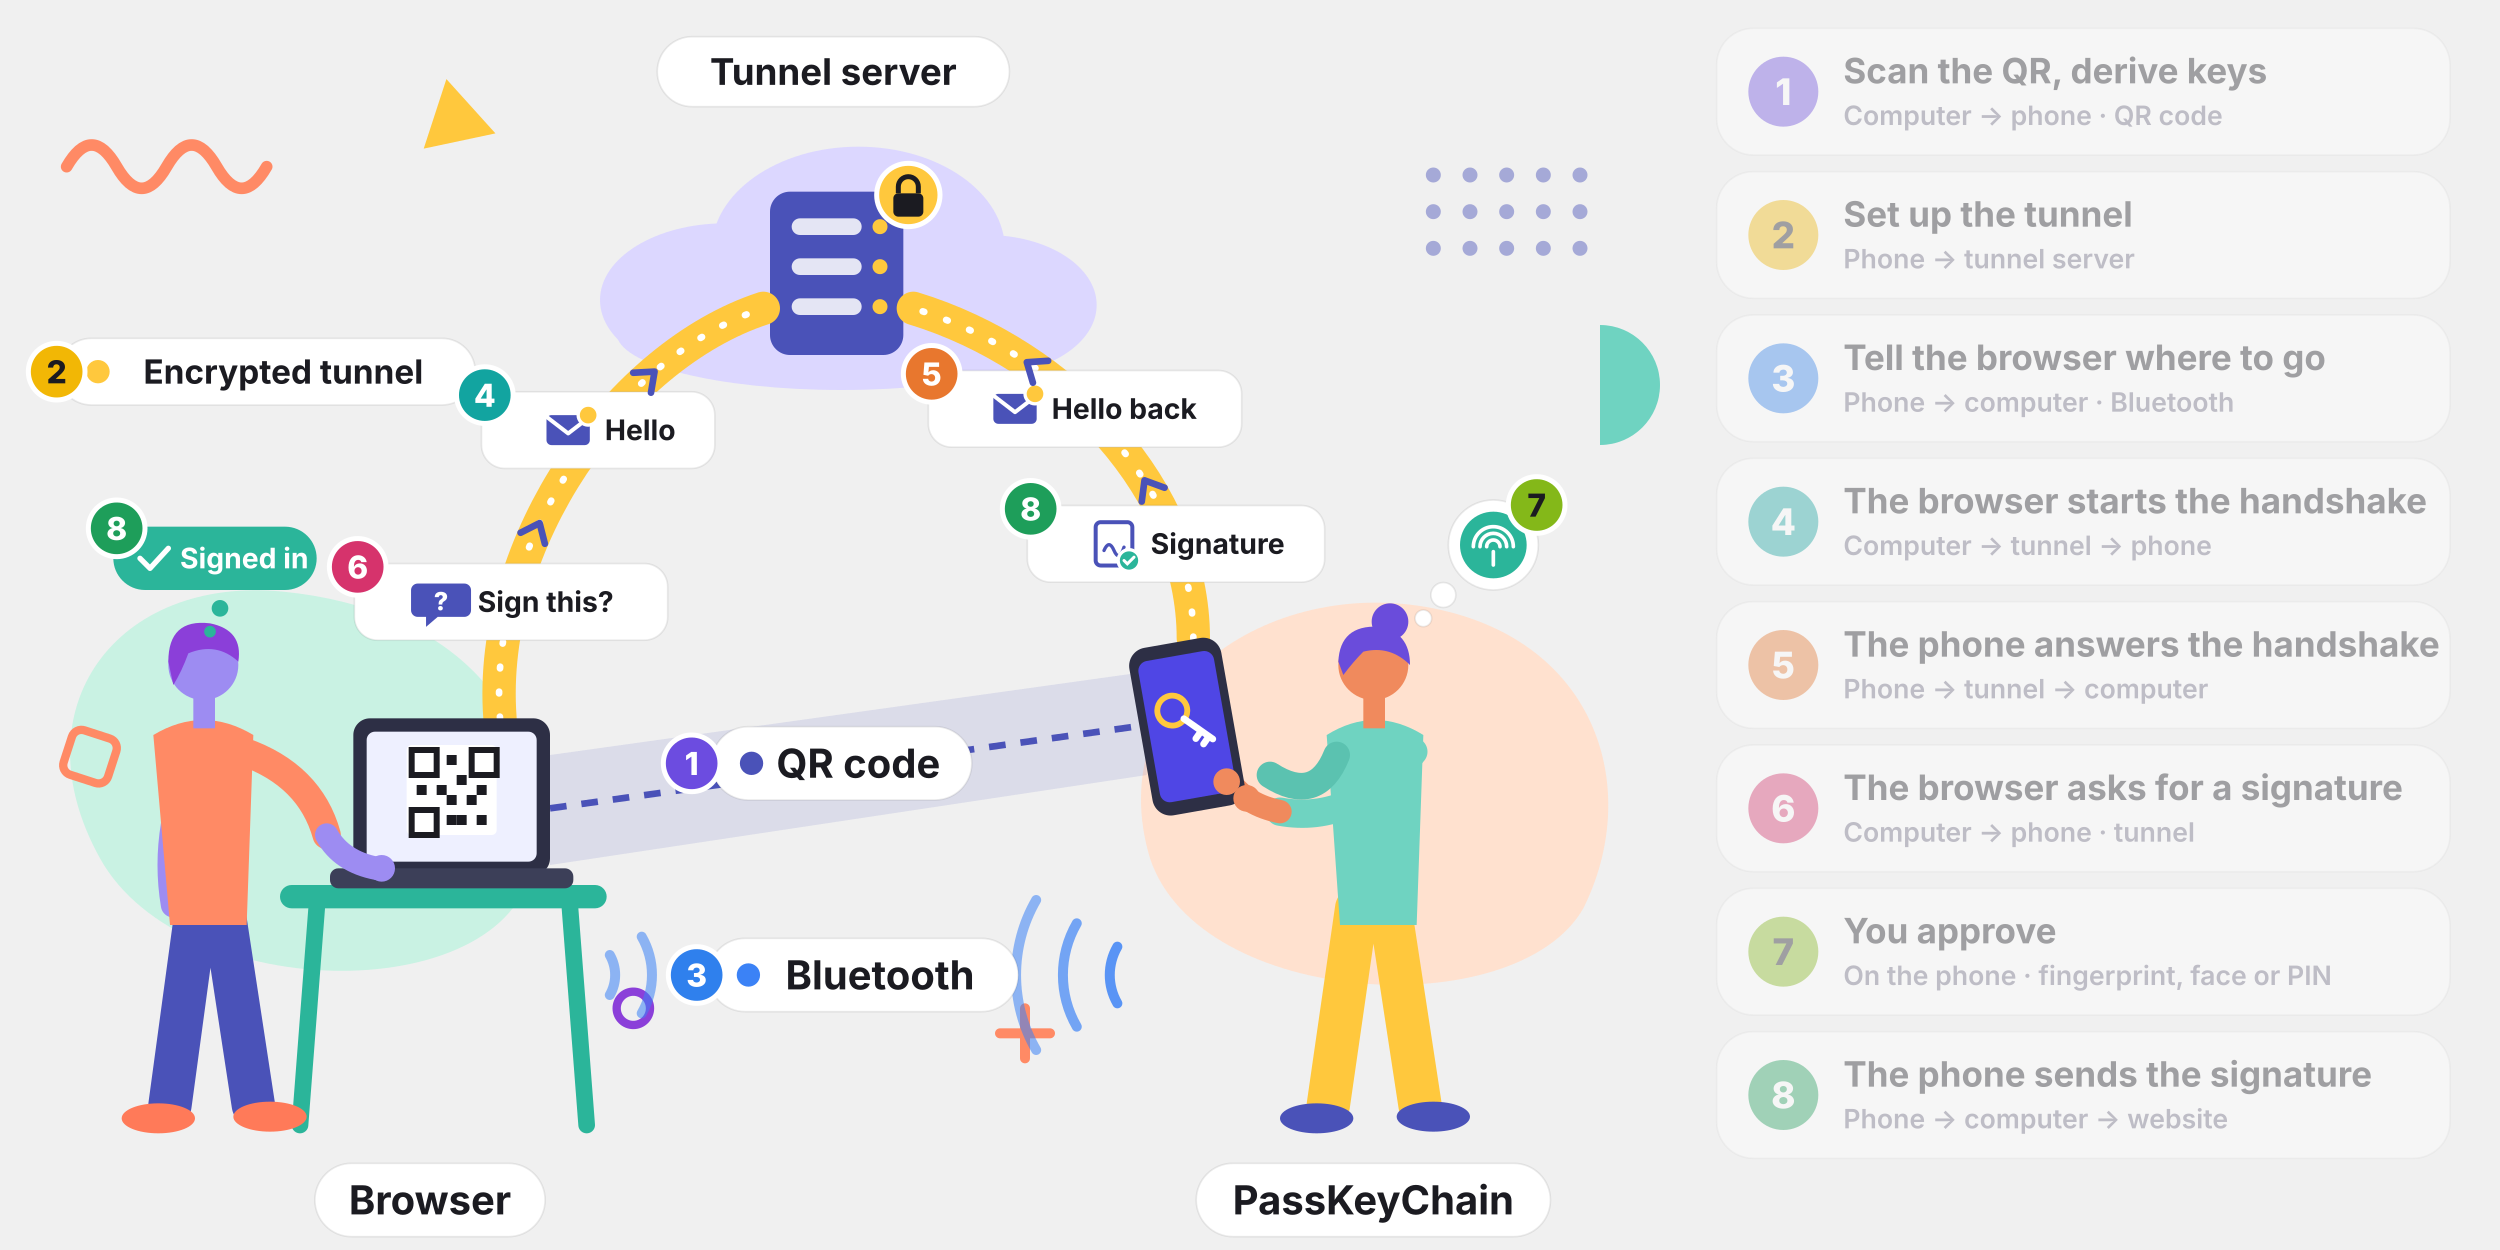
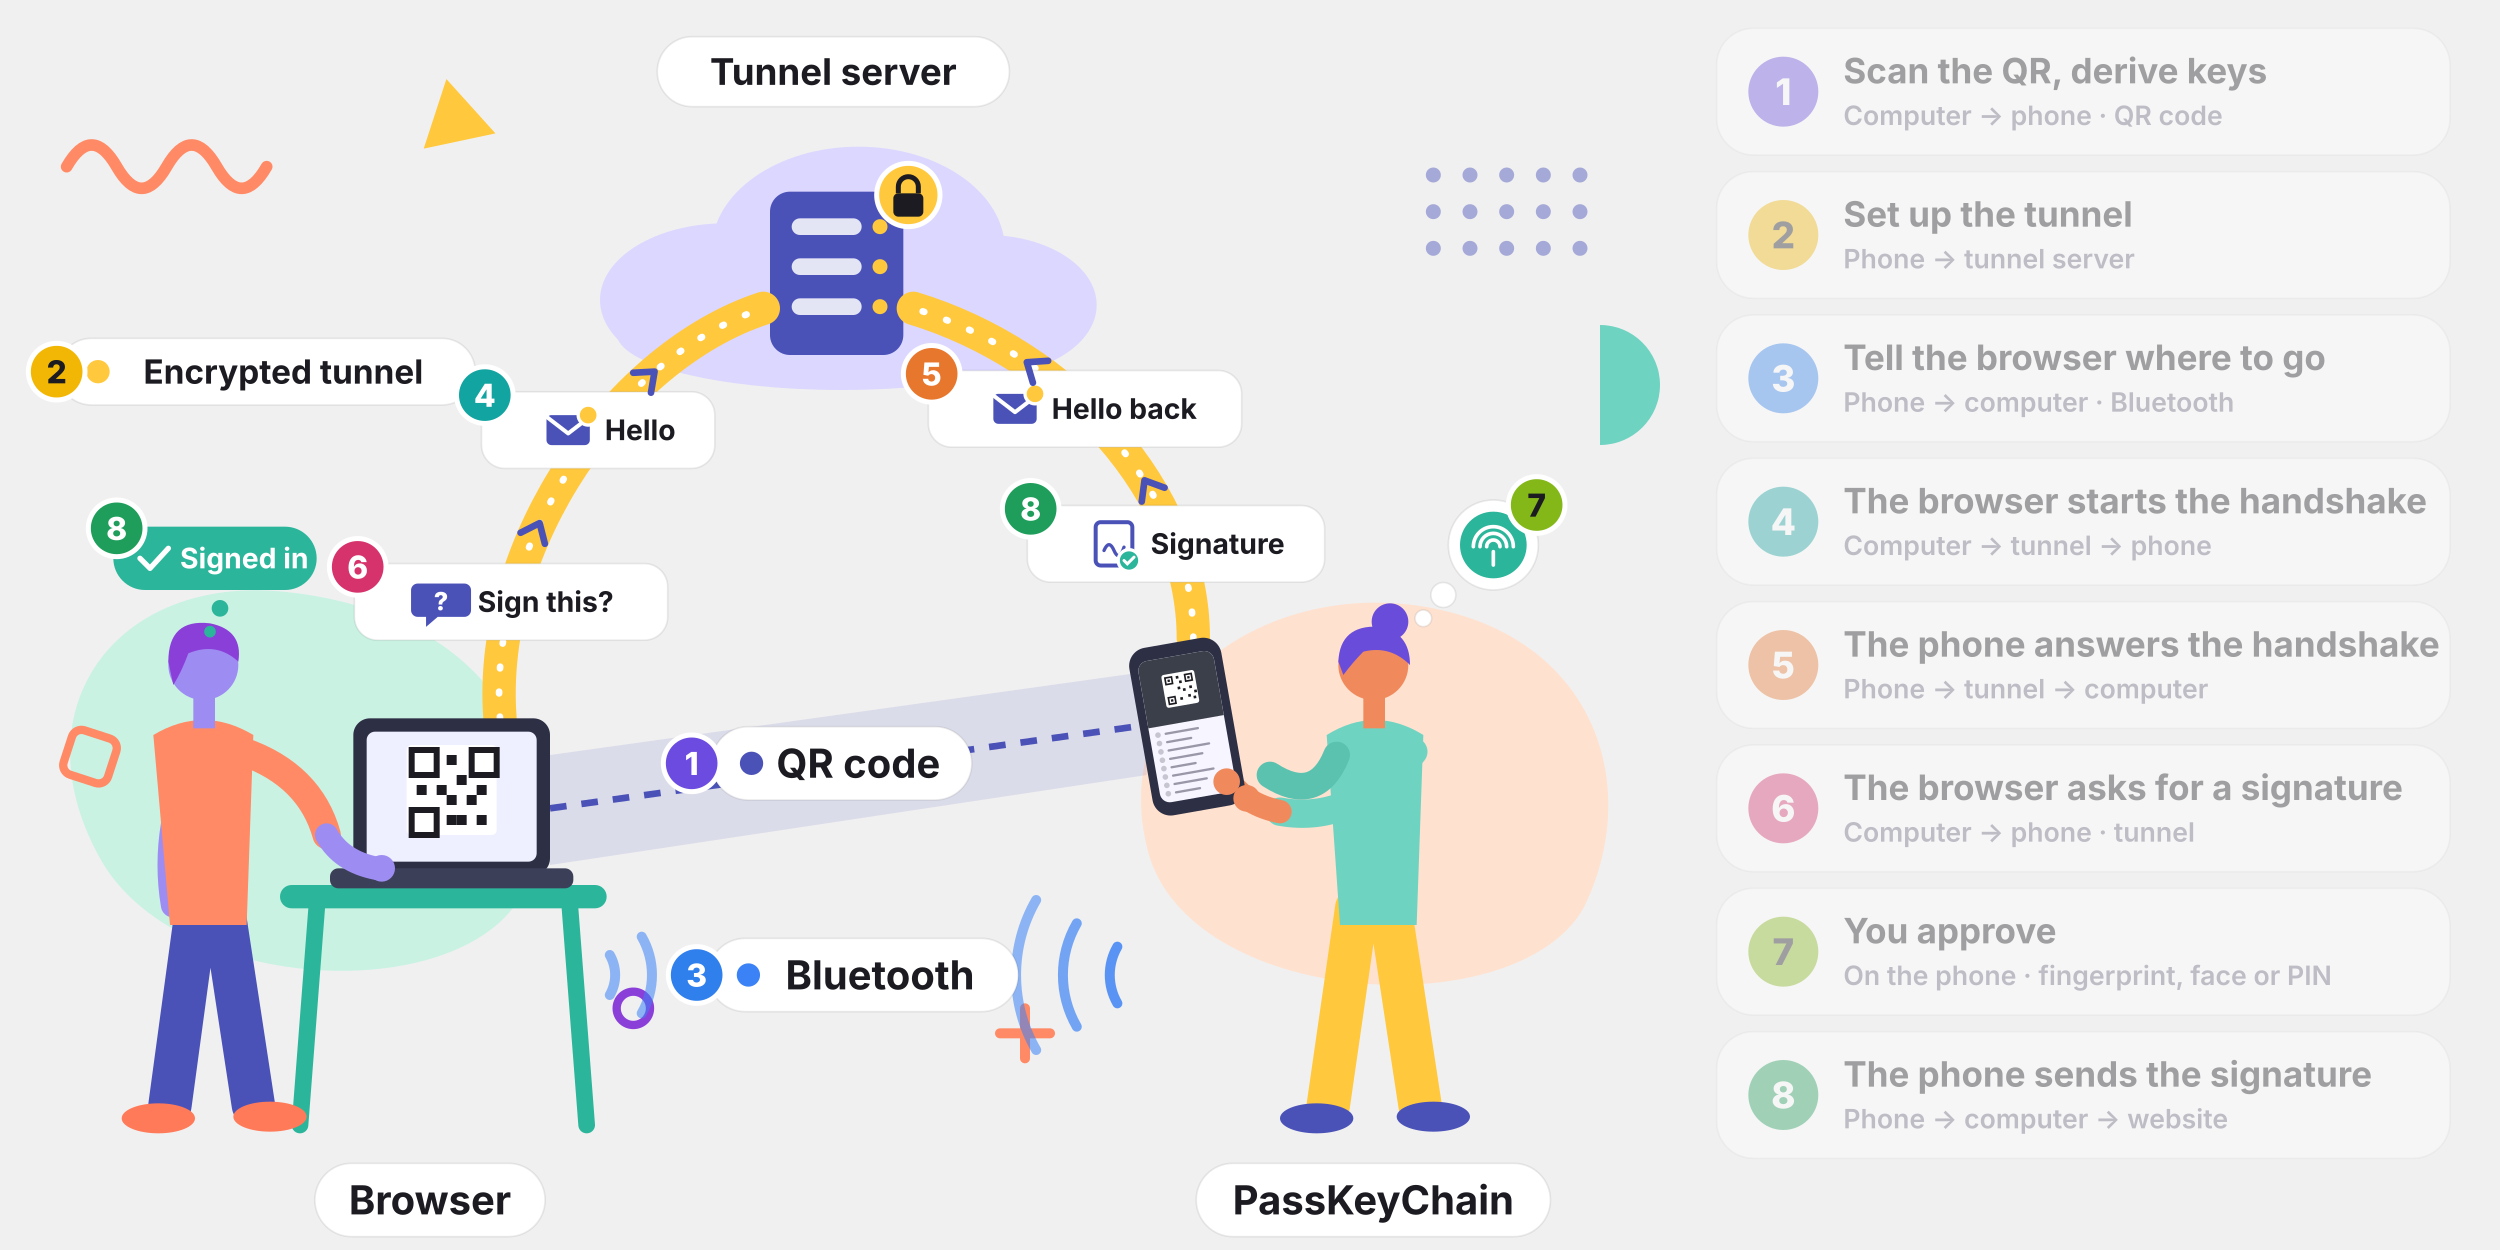
<svg xmlns="http://www.w3.org/2000/svg" viewBox="0 -45 1500 750" role="img" aria-labelledby="t">
  <path d="M60,470 C10,380 70,300 170,310 C270,320 330,380 320,470 C310,560 110,560 60,470 Z" fill="#C9F2E3" />
  <path d="M690,470 C660,370 760,300 860,320 C960,340 985,430 950,500 C910,570 720,560 690,470 Z" fill="#FFE1CF" />
  <path d="M40,55 q15,-26 30,0 t30,0 t30,0 t30,0" stroke="#FF8A65" stroke-width="7" fill="none" stroke-linecap="round" />
  <g fill="#4A52B8" opacity=".45">
    <circle cx="860" cy="60" r="4.5" />
    <circle cx="860" cy="82" r="4.5" />
    <circle cx="860" cy="104" r="4.5" />
    <circle cx="882" cy="60" r="4.5" />
    <circle cx="882" cy="82" r="4.5" />
    <circle cx="882" cy="104" r="4.5" />
    <circle cx="904" cy="60" r="4.5" />
    <circle cx="904" cy="82" r="4.5" />
    <circle cx="904" cy="104" r="4.5" />
    <circle cx="926" cy="60" r="4.5" />
    <circle cx="926" cy="82" r="4.5" />
    <circle cx="926" cy="104" r="4.5" />
    <circle cx="948" cy="60" r="4.5" />
    <circle cx="948" cy="82" r="4.5" />
    <circle cx="948" cy="104" r="4.5" />
  </g>
  <path d="M960,150 a36,36 0 0 1 0,72 Z" fill="#6FD3C1" />
  <path d="M250,40 l22,-38 l22,38 Z" fill="#FFC83D" transform="rotate(-12 272 22)" />
  <circle cx="380" cy="560" r="10" fill="none" stroke="#8B3FD9" stroke-width="5" />
  <path d="M600,575 l30,0 M615,560 l0,30" stroke="#FF8A65" stroke-width="6" stroke-linecap="round" />
  <rect x="40" y="395" width="28" height="28" rx="6" fill="none" stroke="#FF8A65" stroke-width="5" transform="rotate(18 54 409)" />
  <g fill="#DCD7FF">
    <ellipse cx="435" cy="135" rx="75" ry="46" />
    <ellipse cx="515" cy="105" rx="88" ry="62" />
    <ellipse cx="592" cy="138" rx="66" ry="42" />
    <ellipse cx="505" cy="155" rx="135" ry="34" />
  </g>
  <rect x="462" y="70" width="80" height="98" rx="12" fill="#4A52B8" />
  <rect x="475" y="86" width="42" height="10" rx="5" fill="#fff" opacity=".85" />
  <circle cx="528" cy="91" r="4.5" fill="#FFC83D" />
  <rect x="475" y="110" width="42" height="10" rx="5" fill="#fff" opacity=".85" />
  <circle cx="528" cy="115" r="4.5" fill="#FFC83D" />
  <rect x="475" y="134" width="42" height="10" rx="5" fill="#fff" opacity=".85" />
  <circle cx="528" cy="139" r="4.5" fill="#FFC83D" />
  <circle cx="545" cy="72" r="19" fill="#FFC83D" stroke="#fff" stroke-width="3" />
  <rect x="536" y="71" width="18" height="14" rx="3" fill="#1B1B21" />
  <path d="M539,71 v-4 a6,6 0 0 1 12,0 v4" stroke="#1B1B21" stroke-width="3" fill="none" />
  <g>
    <animate attributeName="opacity" values="0;0;1;1;0" keyTimes="0;0.333;0.353;0.978;1" dur="18.0s" repeatCount="indefinite" />
    <path d="M300,386 C292,280 372,168 458,140" stroke="#FFC83D" stroke-width="20" fill="none" stroke-linecap="round" />
    <path d="M300,386 C292,280 372,168 458,140" stroke="#fff" stroke-width="4" fill="none" stroke-linecap="round" stroke-dasharray="1 14" />
  </g>
  <g>
    <animate attributeName="opacity" values="0;0;1;1;0" keyTimes="0;0.111;0.131;0.978;1" dur="18.0s" repeatCount="indefinite" />
    <path d="M716,338 C716,250 640,168 548,140" stroke="#FFC83D" stroke-width="20" fill="none" stroke-linecap="round" />
    <path d="M716,338 C716,250 640,168 548,140" stroke="#fff" stroke-width="4" fill="none" stroke-linecap="round" stroke-dasharray="1 14" />
  </g>
  <g transform="translate(0 90)">
    <g>
      <animate attributeName="opacity" values="0;1;1;0" keyTimes="0;0.019;0.978;1" dur="18.0s" repeatCount="indefinite" />
      <path d="M330,318 L688,268 L688,330 L330,384 Z" fill="#4A52B8" opacity=".13" />
      <path d="M330,350 L688,300" stroke="#4A52B8" stroke-width="4" stroke-dasharray="10 9" />
    </g>
    <g>
      <animate attributeName="opacity" values="0;0;1;1;0" keyTimes="0;0.222;0.242;0.978;1" dur="18.0s" repeatCount="indefinite" />
      <path d="M670.42,433.0 A34,34 0 0 0 670.42,467.0" stroke="#3B82F6" stroke-width="6" fill="none" stroke-linecap="round" opacity="0.83" />
      <path d="M646.06,419.0 A62,62 0 0 0 646.06,481.0" stroke="#3B82F6" stroke-width="6" fill="none" stroke-linecap="round" opacity="0.69" />
      <path d="M621.7,405.0 A90,90 0 0 0 621.7,495.0" stroke="#3B82F6" stroke-width="6" fill="none" stroke-linecap="round" opacity="0.55" />
      <path d="M365.88,438.0 A24,24 0 0 1 365.88,462.0" stroke="#3B82F6" stroke-width="6" fill="none" stroke-linecap="round" opacity=".55" />
      <path d="M385.02,427.0 A46,46 0 0 1 385.02,473.0" stroke="#3B82F6" stroke-width="6" fill="none" stroke-linecap="round" opacity=".55" />
    </g>
    <rect x="168" y="396" width="196" height="14" rx="7" fill="#2BB59A" />
    <path d="M190,410 L180,540 M342,410 L352,540" stroke="#2BB59A" stroke-width="10" stroke-linecap="round" />
    <rect x="212" y="296" width="118" height="94" rx="10" fill="#2D2F45" />
    <rect x="220" y="304" width="102" height="78" rx="5" fill="#EEF0FF" />
-     <rect x="244" y="312" width="54" height="54" fill="#fff" rx="3" />
-     <rect x="247.0" y="315.0" width="15.0" height="15.0" fill="none" stroke="#1B1B21" stroke-width="3.6" />
-     <rect x="283.0" y="315.0" width="15.0" height="15.0" fill="none" stroke="#1B1B21" stroke-width="3.6" />
-     <rect x="247.0" y="351.0" width="15.0" height="15.0" fill="none" stroke="#1B1B21" stroke-width="3.6" />
-     <rect x="268.0" y="318.0" width="6.0" height="6.0" fill="#1B1B21" />
-     <rect x="274.0" y="330.0" width="6.0" height="6.0" fill="#1B1B21" />
-     <rect x="262.0" y="336.0" width="6.0" height="6.0" fill="#1B1B21" />
-     <rect x="268.0" y="342.0" width="6.0" height="6.0" fill="#1B1B21" />
-     <rect x="280.0" y="342.0" width="6.0" height="6.0" fill="#1B1B21" />
-     <rect x="286.0" y="354.0" width="6.0" height="6.0" fill="#1B1B21" />
-     <rect x="274.0" y="354.0" width="6.0" height="6.0" fill="#1B1B21" />
-     <rect x="268.0" y="354.0" width="6.0" height="6.0" fill="#1B1B21" />
-     <rect x="286.0" y="336.0" width="6.0" height="6.0" fill="#1B1B21" />
-     <rect x="250.0" y="336.0" width="6.0" height="6.0" fill="#1B1B21" />
+     <g>
+       <animate attributeName="opacity" values="1;1;0;0;1;1" keyTimes="0;0.328;0.342;0.978;0.989;1" dur="18.0s" repeatCount="indefinite" />
+       <rect x="244" y="312" width="54" height="54" fill="#fff" rx="3" />
+       <rect x="247.0" y="315.0" width="15.0" height="15.0" fill="none" stroke="#1B1B21" stroke-width="3.6" />
+       <rect x="283.0" y="315.0" width="15.0" height="15.0" fill="none" stroke="#1B1B21" stroke-width="3.6" />
+       <rect x="247.0" y="351.0" width="15.0" height="15.0" fill="none" stroke="#1B1B21" stroke-width="3.6" />
+       <rect x="268.0" y="318.0" width="6.0" height="6.0" fill="#1B1B21" />
+       <rect x="274.0" y="330.0" width="6.0" height="6.0" fill="#1B1B21" />
+       <rect x="262.0" y="336.0" width="6.0" height="6.0" fill="#1B1B21" />
+       <rect x="268.0" y="342.0" width="6.0" height="6.0" fill="#1B1B21" />
+       <rect x="280.0" y="342.0" width="6.0" height="6.0" fill="#1B1B21" />
+       <rect x="286.0" y="354.0" width="6.0" height="6.0" fill="#1B1B21" />
+       <rect x="274.0" y="354.0" width="6.0" height="6.0" fill="#1B1B21" />
+       <rect x="268.0" y="354.0" width="6.0" height="6.0" fill="#1B1B21" />
+       <rect x="286.0" y="336.0" width="6.0" height="6.0" fill="#1B1B21" />
+       <rect x="250.0" y="336.0" width="6.0" height="6.0" fill="#1B1B21" />
+     </g>
+     <g opacity="0">
+       <animate attributeName="opacity" values="0;0;1;1;0;0" keyTimes="0;0.333;0.347;0.653;0.667;1" dur="18.0s" repeatCount="indefinite" />
+       <rect x="220" y="304" width="102" height="78" rx="5" fill="#EEF0FF" />
+       <rect x="263" y="313" width="16" height="27" rx="3.5" fill="none" stroke="#4A52B8" stroke-width="2.4" />
+       <g fill="#4A52B8">
+         <circle cx="251" cy="326.5" r="1.8">
+           <animate attributeName="opacity" values=".2;1;.2" dur="1s" begin="-0.33s" repeatCount="indefinite" />
+         </circle>
+         <circle cx="283" cy="326.5" r="1.8">
+           <animate attributeName="opacity" values=".2;1;.2" dur="1s" begin="0.99s" repeatCount="indefinite" />
+         </circle>
+       </g>
+       <text x="271" y="357" text-anchor="middle" font-family="'Inter','Segoe UI',Roboto,Arial,sans-serif" font-size="10" font-weight="800" fill="#2D2F45">Connecting to</text>
+       <text x="271" y="370" text-anchor="middle" font-family="'Inter','Segoe UI',Roboto,Arial,sans-serif" font-size="10" font-weight="800" fill="#2D2F45">your phone…</text>
+     </g>
+     <g opacity="0">
+       <animate attributeName="opacity" values="0;0;1;1;0;0" keyTimes="0;0.667;0.681;0.886;0.9;1" dur="18.0s" repeatCount="indefinite" />
+       <rect x="220" y="304" width="102" height="78" rx="5" fill="#EEF0FF" />
+       <circle cx="271" cy="328" r="13" fill="#84B819" />
+       <g transform="translate(271 326)" stroke="#1B1B21" stroke-width="1.8" fill="none" stroke-linecap="round">
+         <path d="M-3,4 a3,3 0 0 1 6,0" />
+         <path d="M-6,4 a6,6 0 0 1 12,0" />
+         <path d="M-9,4 a9,9 0 0 1 18,0" />
+         <path d="M0,4 v6" />
+       </g>
+       <text x="271" y="357" text-anchor="middle" font-family="'Inter','Segoe UI',Roboto,Arial,sans-serif" font-size="10" font-weight="800" fill="#2D2F45">Approve on</text>
+       <text x="271" y="370" text-anchor="middle" font-family="'Inter','Segoe UI',Roboto,Arial,sans-serif" font-size="10" font-weight="800" fill="#2D2F45">your phone</text>
+     </g>
+     <g opacity="0">
+       <animate attributeName="opacity" values="0;0;1;1;0;0" keyTimes="0;0.9;0.914;0.964;0.978;1" dur="18.0s" repeatCount="indefinite" />
+       <rect x="220" y="304" width="102" height="78" rx="5" fill="#EEF0FF" />
+       <circle cx="271" cy="328" r="13" fill="#1E9E5A" />
+       <path d="M264.5,328.5 l4.5,4.5 l8.5,-9" stroke="#fff" stroke-width="2.8" fill="none" stroke-linecap="round" stroke-linejoin="round" />
+       <text x="271" y="357" text-anchor="middle" font-family="'Inter','Segoe UI',Roboto,Arial,sans-serif" font-size="10" font-weight="800" fill="#1E9E5A">Access</text>
+       <text x="271" y="370" text-anchor="middle" font-family="'Inter','Segoe UI',Roboto,Arial,sans-serif" font-size="10" font-weight="800" fill="#1E9E5A">granted</text>
+     </g>
    <rect x="198" y="386" width="146" height="12" rx="5" fill="#3C3F58" />
    <path d="M118,410 L102,528 M134,410 L152,528" stroke="#4A52B8" stroke-width="26" stroke-linecap="round" />
    <ellipse cx="95" cy="536" rx="22" ry="9" fill="#FF7A59" />
    <ellipse cx="162" cy="535" rx="22" ry="9" fill="#FF7A59" />
    <path d="M120,312 Q96,360 104,408" stroke="#9D8CF2" stroke-width="15" fill="none" stroke-linecap="round" />
    <path d="M92,306 Q122,288 152,306 L148,420 L102,420 Z" fill="#FF8A65" />
    <rect x="116" y="278" width="13" height="24" fill="#9D8CF2" />
    <circle cx="122" cy="264" r="21" fill="#9D8CF2" />
    <path d="M101,262 Q101,236 126,239 Q146,243 143,262 Q130,250 113,257 Q109,268 104,276 Z" fill="#8B3FD9" />
    <path d="M146,316 Q186,330 196,366" stroke="#FF8A65" stroke-width="17" fill="none" stroke-linecap="round" />
    <path d="M196,366 Q205,382 226,386" stroke="#9D8CF2" stroke-width="14" fill="none" stroke-linecap="round" />
    <circle cx="229" cy="386" r="8" fill="#9D8CF2" />
    <path d="M814,410 L797,528 M834,410 L852,528" stroke="#FFC83D" stroke-width="26" stroke-linecap="round" />
    <ellipse cx="790" cy="536" rx="22" ry="9" fill="#4A52B8" />
    <ellipse cx="860" cy="535" rx="22" ry="9" fill="#4A52B8" />
    <path d="M796,306 Q825,288 854,306 L850,420 L804,420 Z" fill="#6FD3C1" />
    <rect x="818" y="278" width="13" height="24" fill="#F08A5D" />
    <circle cx="824" cy="264" r="21" fill="#F08A5D" />
    <circle cx="834" cy="238" r="11" fill="#6A4CDB" />
    <path d="M803,262 Q804,240 827,241 Q846,244 846,264 Q834,252 818,256 Q812,262 806,270 Z" fill="#6A4CDB" />
    <path d="M848,316 Q812,360 768,352" stroke="#6FD3C1" stroke-width="17" fill="none" stroke-linecap="round" />
    <path d="M768,352 Q748,348 738,334" stroke="#F08A5D" stroke-width="14" fill="none" stroke-linecap="round" />
    <path d="M802,318 Q790,348 762,330" stroke="#5BC2B0" stroke-width="16" fill="none" stroke-linecap="round" />
    <g transform="rotate(-10 712 300)">
      <rect x="684" y="250" width="56" height="102" rx="11" fill="#2D2F45" />
-       <rect x="689" y="258" width="46" height="86" rx="6" fill="#4F46E5" />
-       <circle cx="705" cy="290" r="9" fill="none" stroke="#FFC83D" stroke-width="3.5" />
-       <path d="M711,296 L726,311 M720,305 L716,309 M724,309 L720,313" stroke="#fff" stroke-width="4" stroke-linecap="round" />
+       <rect x="689" y="258" width="46" height="86" rx="6" fill="#F7F5FF" />
+       <path d="M695,258 h34 a6,6 0 0 1 6,6 v34 h-46 v-34 a6,6 0 0 1 6,-6 Z" fill="#3B3F4A" />
+       <rect x="702" y="268" width="20" height="20" rx="1.5" fill="#fff" />
+       <g fill="#1B1B21">
+         <rect x="703.5" y="269.5" width="5" height="5" />
+         <rect x="704.5" y="270.5" width="3" height="3" fill="#fff" />
+         <rect x="705.3" y="271.3" width="1.4" height="1.4" />
+         <rect x="715.5" y="269.5" width="5" height="5" />
+         <rect x="716.5" y="270.5" width="3" height="3" fill="#fff" />
+         <rect x="717.3" y="271.3" width="1.4" height="1.4" />
+         <rect x="703.5" y="281.5" width="5" height="5" />
+         <rect x="704.5" y="282.5" width="3" height="3" fill="#fff" />
+         <rect x="705.3" y="283.3" width="1.4" height="1.4" />
+         <rect x="710.5" y="270" width="1.6" height="1.6" />
+         <rect x="712" y="273" width="1.6" height="1.6" />
+         <rect x="710.5" y="276.5" width="1.6" height="1.6" />
+         <rect x="713.5" y="278" width="1.6" height="1.6" />
+         <rect x="716" y="282" width="1.6" height="1.6" />
+         <rect x="719" y="283.5" width="1.6" height="1.6" />
+         <rect x="711" y="283" width="1.6" height="1.6" />
+         <rect x="717.5" y="277" width="1.6" height="1.6" />
+         <rect x="720" y="280" width="1.6" height="1.6" />
+       </g>
+       <rect x="700" y="266" width="24" height="24" rx="3" fill="none" stroke="#F2B705" stroke-width="1.8" opacity="0">
+         <animate attributeName="opacity" values="0;0;1;1;0;0" keyTimes="0;0.111;0.117;0.894;0.9;1" dur="18.0s" repeatCount="indefinite" />
+       </rect>
+       <rect x="700" y="266" width="24" height="24" rx="3" fill="none" stroke="#1E9E5A" stroke-width="1.8" opacity="0">
+         <animate attributeName="opacity" values="0;0;1;1;0;0" keyTimes="0;0.9;0.906;0.972;0.978;1" dur="18.0s" repeatCount="indefinite" />
+       </rect>
+       <circle cx="694" cy="303.0" r="1.7" fill="#C7C5D0">
+         <animate attributeName="fill" values="#F2B705;#1E9E5A;#C7C5D0" keyTimes="0;0.111;0.978" calcMode="discrete" dur="18.0s" repeatCount="indefinite" />
+       </circle>
+       <rect x="698" y="302.3" width="21" height="1.4" rx=".7" fill="#9A98A8" />
+       <circle cx="694" cy="308.1" r="1.7" fill="#C7C5D0">
+         <animate attributeName="fill" values="#C7C5D0;#F2B705;#1E9E5A;#C7C5D0" keyTimes="0;0.111;0.222;0.978" calcMode="discrete" dur="18.0s" repeatCount="indefinite" />
+       </circle>
+       <rect x="698" y="307.4" width="16" height="1.4" rx=".7" fill="#9A98A8" />
+       <circle cx="694" cy="313.2" r="1.7" fill="#C7C5D0">
+         <animate attributeName="fill" values="#C7C5D0;#F2B705;#1E9E5A;#C7C5D0" keyTimes="0;0.222;0.333;0.978" calcMode="discrete" dur="18.0s" repeatCount="indefinite" />
+       </circle>
+       <rect x="698" y="312.5" width="26" height="1.4" rx=".7" fill="#9A98A8" />
+       <circle cx="694" cy="318.3" r="1.7" fill="#C7C5D0">
+         <animate attributeName="fill" values="#C7C5D0;#F2B705;#1E9E5A;#C7C5D0" keyTimes="0;0.333;0.444;0.978" calcMode="discrete" dur="18.0s" repeatCount="indefinite" />
+       </circle>
+       <rect x="698" y="317.6" width="21" height="1.4" rx=".7" fill="#9A98A8" />
+       <circle cx="694" cy="323.4" r="1.7" fill="#C7C5D0">
+         <animate attributeName="fill" values="#C7C5D0;#F2B705;#1E9E5A;#C7C5D0" keyTimes="0;0.444;0.556;0.978" calcMode="discrete" dur="18.0s" repeatCount="indefinite" />
+       </circle>
+       <rect x="698" y="322.7" width="16" height="1.4" rx=".7" fill="#9A98A8" />
+       <circle cx="694" cy="328.5" r="1.7" fill="#C7C5D0">
+         <animate attributeName="fill" values="#C7C5D0;#F2B705;#1E9E5A;#C7C5D0" keyTimes="0;0.556;0.667;0.978" calcMode="discrete" dur="18.0s" repeatCount="indefinite" />
+       </circle>
+       <rect x="698" y="327.8" width="26" height="1.4" rx=".7" fill="#9A98A8" />
+       <circle cx="694" cy="333.6" r="1.7" fill="#C7C5D0">
+         <animate attributeName="fill" values="#C7C5D0;#F2B705;#1E9E5A;#C7C5D0" keyTimes="0;0.667;0.778;0.978" calcMode="discrete" dur="18.0s" repeatCount="indefinite" />
+       </circle>
+       <rect x="698" y="332.9" width="21" height="1.4" rx=".7" fill="#9A98A8" />
+       <circle cx="694" cy="338.7" r="1.7" fill="#C7C5D0">
+         <animate attributeName="fill" values="#C7C5D0;#F2B705;#1E9E5A;#C7C5D0" keyTimes="0;0.778;0.9;0.978" calcMode="discrete" dur="18.0s" repeatCount="indefinite" />
+       </circle>
+       <rect x="698" y="338.0" width="16" height="1.4" rx=".7" fill="#9A98A8" />
    </g>
    <circle cx="736" cy="334" r="8" fill="#F08A5D" />
    <circle cx="748" cy="344" r="8" fill="#F08A5D" />
    <g>
      <animate attributeName="opacity" values="0;1;1;0" keyTimes="0;0.019;0.978;1" dur="18.0s" repeatCount="indefinite" />
      <rect x="426.92" y="301.0" width="156.16" height="44" rx="22.0" fill="#FFFFFF" stroke="#00000014" />
      <circle cx="450.92" cy="323" r="7" fill="#4A52B8" />
      <text x="515" y="331.64" text-anchor="middle" font-family="'Inter','Segoe UI',Roboto,Arial,sans-serif" font-size="24" font-weight="700" fill="#1B1B21">QR code</text>
      <circle cx="415" cy="323" r="17" fill="#6C4CE0" stroke="#fff" stroke-width="3" />
      <text x="415" y="330" text-anchor="middle" font-family="'Inter','Segoe UI',Roboto,Arial,sans-serif" font-size="19" font-weight="800" fill="#fff">1</text>
    </g>
    <g>
      <animate attributeName="opacity" values="0;0;1;1;0" keyTimes="0;0.222;0.242;0.978;1" dur="18.0s" repeatCount="indefinite" />
      <rect x="425.04" y="428.0" width="185.92" height="44" rx="22.0" fill="#FFFFFF" stroke="#00000014" />
      <circle cx="449.04" cy="450" r="7" fill="#3B82F6" />
      <text x="528" y="458.64" text-anchor="middle" font-family="'Inter','Segoe UI',Roboto,Arial,sans-serif" font-size="24" font-weight="700" fill="#1B1B21">Bluetooth</text>
      <circle cx="418" cy="450" r="17" fill="#2F80ED" stroke="#fff" stroke-width="3" />
      <text x="418" y="457" text-anchor="middle" font-family="'Inter','Segoe UI',Roboto,Arial,sans-serif" font-size="19" font-weight="800" fill="#fff">3</text>
    </g>
    <rect x="188.92" y="563.0" width="138.16" height="44" rx="22.0" fill="#FFFFFF" stroke="#00000014" />
    <text x="258" y="593.64" text-anchor="middle" font-family="'Inter','Segoe UI',Roboto,Arial,sans-serif" font-size="24" font-weight="700" fill="#1B1B21">Browser</text>
    <rect x="717.72" y="563.0" width="212.56" height="44" rx="22.0" fill="#FFFFFF" stroke="#00000014" />
    <text x="824" y="593.64" text-anchor="middle" font-family="'Inter','Segoe UI',Roboto,Arial,sans-serif" font-size="24" font-weight="700" fill="#1B1B21">PassKeyChain</text>
  </g>
  <rect x="394.34" y="-23.0" width="211.32" height="42" rx="21.0" fill="#FFFFFF" stroke="#00000014" />
  <text x="500" y="5.92" text-anchor="middle" font-family="'Inter','Segoe UI',Roboto,Arial,sans-serif" font-size="22" font-weight="700" fill="#1B1B21">Tunnel server</text>
  <g>
    <animate attributeName="opacity" values="0;0;1;1;0" keyTimes="0;0.111;0.131;0.978;1" dur="18.0s" repeatCount="indefinite" />
    <rect x="34.8" y="158.0" width="250.4" height="40" rx="20.0" fill="#FFFFFF" stroke="#00000014" />
    <circle cx="58.8" cy="178" r="7" fill="#FFC83D" />
    <text x="170" y="185.2" text-anchor="middle" font-family="'Inter','Segoe UI',Roboto,Arial,sans-serif" font-size="20" font-weight="700" fill="#1B1B21">Encrypted tunnel</text>
    <circle cx="34" cy="178" r="17" fill="#F2B705" stroke="#fff" stroke-width="3" />
    <text x="34" y="185" text-anchor="middle" font-family="'Inter','Segoe UI',Roboto,Arial,sans-serif" font-size="19" font-weight="800" fill="#1B1B21">2</text>
  </g>
  <g>
    <animate attributeName="opacity" values="0;0;1;1;0" keyTimes="0;0.333;0.353;0.978;1" dur="18.0s" repeatCount="indefinite" />
    <g transform="translate(288.8904 213.0649)">
      <rect x="0" y="-23" width="140.0" height="46" rx="14" fill="#fff" stroke="#00000014" />
      <g transform="translate(52 0)">
        <rect x="-13" y="-9" width="26" height="18" rx="3" fill="#4A52B8" />
        <path d="M-13,-8 L0,2 L13,-8" stroke="#fff" stroke-width="2.4" fill="none" stroke-linejoin="round" />
        <circle cx="12" cy="-9" r="6" fill="#FFC83D" stroke="#fff" stroke-width="2" />
      </g>
      <text x="74" y="6" font-family="'Inter','Segoe UI',Roboto,Arial,sans-serif" font-size="17" font-weight="700" fill="#1B1B21">Hello</text>
    </g>
    <circle cx="290.89" cy="192.065" r="17" fill="#12A4A0" stroke="#fff" stroke-width="3" />
    <text x="290.89" y="199.065" text-anchor="middle" font-family="'Inter','Segoe UI',Roboto,Arial,sans-serif" font-size="19" font-weight="800" fill="#fff">4</text>
    <g transform="translate(389.0 181.3) rotate(-41.7)">
      <path d="M-5,-8 L5,0 L-5,8" stroke="#4A52B8" stroke-width="4" fill="none" stroke-linecap="round" stroke-linejoin="round" />
    </g>
  </g>
  <g>
    <animate attributeName="opacity" values="0;0;1;1;0" keyTimes="0;0.444;0.464;0.978;1" dur="18.0s" repeatCount="indefinite" />
    <g transform="translate(557.0075 200.3006)">
      <rect x="0" y="-23" width="188.0" height="46" rx="14" fill="#fff" stroke="#00000014" />
      <g transform="translate(52 0)">
        <rect x="-13" y="-9" width="26" height="18" rx="3" fill="#4A52B8" />
        <path d="M-13,-8 L0,2 L13,-8" stroke="#fff" stroke-width="2.4" fill="none" stroke-linejoin="round" />
        <circle cx="12" cy="-9" r="6" fill="#FFC83D" stroke="#fff" stroke-width="2" />
      </g>
      <text x="74" y="6" font-family="'Inter','Segoe UI',Roboto,Arial,sans-serif" font-size="17" font-weight="700" fill="#1B1B21">Hello back</text>
    </g>
    <circle cx="559.008" cy="179.301" r="17" fill="#E8772E" stroke="#fff" stroke-width="3" />
    <text x="559.008" y="186.301" text-anchor="middle" font-family="'Inter','Segoe UI',Roboto,Arial,sans-serif" font-size="19" font-weight="800" fill="#fff">5</text>
    <g transform="translate(620.2 175.2) rotate(-145.2)">
      <path d="M-5,-8 L5,0 L-5,8" stroke="#4A52B8" stroke-width="4" fill="none" stroke-linecap="round" stroke-linejoin="round" />
    </g>
  </g>
  <g>
    <animate attributeName="opacity" values="0;0;1;1;0" keyTimes="0;0.556;0.575;0.978;1" dur="18.0s" repeatCount="indefinite" />
    <g transform="translate(212.6245 316.1271)">
      <rect x="0" y="-23" width="188.0" height="46" rx="14" fill="#fff" stroke="#00000014" />
      <g transform="translate(52 0)">
        <path d="M-14,-11 h28 a4,4 0 0 1 4,4 v12 a4,4 0 0 1 -4,4 h-16 l-7,6 v-6 h-5 a4,4 0 0 1 -4,-4 v-12 a4,4 0 0 1 4,-4 z" fill="#4A52B8" />
        <text x="0" y="5" text-anchor="middle" font-family="'Inter','Segoe UI',Roboto,Arial,sans-serif" font-size="15" font-weight="800" fill="#fff">?</text>
      </g>
      <text x="74" y="6" font-family="'Inter','Segoe UI',Roboto,Arial,sans-serif" font-size="17" font-weight="700" fill="#1B1B21">Sign this?</text>
    </g>
    <circle cx="214.624" cy="295.127" r="17" fill="#D6336C" stroke="#fff" stroke-width="3" />
    <text x="214.624" y="302.127" text-anchor="middle" font-family="'Inter','Segoe UI',Roboto,Arial,sans-serif" font-size="19" font-weight="800" fill="#fff">6</text>
    <g transform="translate(321.7 273.4) rotate(-65.6)">
      <path d="M-5,-8 L5,0 L-5,8" stroke="#4A52B8" stroke-width="4" fill="none" stroke-linecap="round" stroke-linejoin="round" />
    </g>
  </g>
  <g>
    <animate attributeName="opacity" values="0;0;1;1;0" keyTimes="0;0.667;0.686;0.978;1" dur="18.0s" repeatCount="indefinite" />
    <g transform="translate(896 282)">
      <circle cx="-42" cy="44" r="5" fill="#fff" stroke="#00000014" />
      <circle cx="-30" cy="30" r="7.5" fill="#fff" stroke="#00000014" />
      <circle r="27" fill="#fff" stroke="#00000014" />
      <circle r="20" fill="#2BB59A" />
      <g transform="translate(0 -3)">
        <path d="M-4,4 a4,4 0 0 1 8,0" stroke="#fff" stroke-width="2.2" fill="none" stroke-linecap="round" />
        <path d="M-8,4 a8,8 0 0 1 16,0" stroke="#fff" stroke-width="2.2" fill="none" stroke-linecap="round" />
        <path d="M-12,4 a12,12 0 0 1 24,0" stroke="#fff" stroke-width="2.2" fill="none" stroke-linecap="round" />
      </g>
      <path d="M0,4 v8" stroke="#fff" stroke-width="2.2" stroke-linecap="round" />
    </g>
    <circle cx="922" cy="258" r="17" fill="#84B819" stroke="#fff" stroke-width="3" />
    <text x="922" y="265" text-anchor="middle" font-family="'Inter','Segoe UI',Roboto,Arial,sans-serif" font-size="19" font-weight="800" fill="#1B1B21">7</text>
  </g>
  <g>
    <animate attributeName="opacity" values="0;0;1;1;0" keyTimes="0;0.778;0.797;0.978;1" dur="18.0s" repeatCount="indefinite" />
    <g transform="translate(616.4037 281.3023)">
      <rect x="0" y="-23" width="178.4" height="46" rx="14" fill="#fff" stroke="#00000014" />
      <g transform="translate(52 0)">
        <rect x="-11" y="-13" width="22" height="26" rx="3" fill="#fff" stroke="#4A52B8" stroke-width="2.4" />
        <path d="M-6,4 q3,-7 6,0 t6,-2" stroke="#4A52B8" stroke-width="2" fill="none" stroke-linecap="round" />
        <circle cx="9" cy="10" r="6.5" fill="#2BB59A" stroke="#fff" stroke-width="2" />
        <path d="M6,10 l2,2 l4,-4" stroke="#fff" stroke-width="1.8" fill="none" stroke-linecap="round" />
      </g>
      <text x="74" y="6" font-family="'Inter','Segoe UI',Roboto,Arial,sans-serif" font-size="17" font-weight="700" fill="#1B1B21">Signature</text>
    </g>
    <circle cx="618.404" cy="260.302" r="17" fill="#1E9E5A" stroke="#fff" stroke-width="3" />
    <text x="618.404" y="267.302" text-anchor="middle" font-family="'Inter','Segoe UI',Roboto,Arial,sans-serif" font-size="19" font-weight="800" fill="#fff">8</text>
    <g transform="translate(689.3 247.5) rotate(-121.2)">
      <path d="M-5,-8 L5,0 L-5,8" stroke="#4A52B8" stroke-width="4" fill="none" stroke-linecap="round" stroke-linejoin="round" />
    </g>
  </g>
  <g>
    <animate attributeName="opacity" values="0;0;1;1;0" keyTimes="0;0.778;0.797;0.978;1" dur="18.0s" repeatCount="indefinite" />
    <g transform="translate(118 290)">
      <circle cx="14" cy="30" r="5" fill="#2BB59A" />
      <circle cx="8" cy="44" r="3.5" fill="#2BB59A" />
      <rect x="-50" y="-19" width="122" height="38" rx="19" fill="#2BB59A" />
      <path d="M-34,0 l6,6 l11,-12" stroke="#fff" stroke-width="3.2" fill="none" stroke-linecap="round" stroke-linejoin="round" />
      <text x="-10" y="6" font-family="'Inter','Segoe UI',Roboto,Arial,sans-serif" font-size="17" font-weight="700" fill="#fff">Signed in</text>
    </g>
    <circle cx="70" cy="272" r="17" fill="#1E9E5A" stroke="#fff" stroke-width="3" />
    <text x="70" y="279" text-anchor="middle" font-family="'Inter','Segoe UI',Roboto,Arial,sans-serif" font-size="19" font-weight="800" fill="#fff">8</text>
  </g>
  <g opacity="0">
    <animate attributeName="opacity" values="0;1;1;0;0" keyTimes="0;0.008;0.103;0.111;1" dur="18.0s" repeatCount="indefinite" />
    <g transform="scale(1.0)">
      <circle r="19" fill="#6C4CE0" stroke="#fff" stroke-width="4" />
      <text y="7" text-anchor="middle" font-family="'Inter','Segoe UI',Roboto,Arial,sans-serif" font-size="19" font-weight="800" fill="#fff">1</text>
    </g>
    <animateMotion path="M318,478 L690,428" keyPoints="0;0;1;1" keyTimes="0;0.014;0.092;1" calcMode="linear" dur="18.0s" repeatCount="indefinite" />
  </g>
  <g opacity="0">
    <animate attributeName="opacity" values="0;0;1;1;0;0" keyTimes="0;0.111;0.119;0.214;0.222;1" dur="18.0s" repeatCount="indefinite" />
    <g transform="scale(1.0)">
      <circle r="19" fill="#F2B705" stroke="#fff" stroke-width="4" />
      <text y="7" text-anchor="middle" font-family="'Inter','Segoe UI',Roboto,Arial,sans-serif" font-size="19" font-weight="800" fill="#1B1B21">2</text>
    </g>
    <animateMotion path="M716,338 C716,250 640,168 548,140" keyPoints="0;0;1;1" keyTimes="0;0.125;0.203;1" calcMode="linear" dur="18.0s" repeatCount="indefinite" />
  </g>
  <circle cx="690" cy="470" r="10" fill="none" stroke="#2F80ED" stroke-width="5" opacity="0">
    <animate attributeName="r" values="10;10;150;150" keyTimes="0;0.233;0.289;1" dur="18.0s" repeatCount="indefinite" />
    <animate attributeName="opacity" values="0;0;.85;0;0" keyTimes="0;0.233;0.236;0.289;1" dur="18.0s" repeatCount="indefinite" />
  </circle>
  <circle cx="690" cy="470" r="10" fill="none" stroke="#2F80ED" stroke-width="5" opacity="0">
    <animate attributeName="r" values="10;10;150;150" keyTimes="0;0.264;0.319;1" dur="18.0s" repeatCount="indefinite" />
    <animate attributeName="opacity" values="0;0;.85;0;0" keyTimes="0;0.264;0.267;0.319;1" dur="18.0s" repeatCount="indefinite" />
  </circle>
  <circle cx="690" cy="470" r="10" fill="none" stroke="#2F80ED" stroke-width="5" opacity="0">
    <animate attributeName="r" values="10;10;150;150" keyTimes="0;0.294;0.35;1" dur="18.0s" repeatCount="indefinite" />
    <animate attributeName="opacity" values="0;0;.85;0;0" keyTimes="0;0.294;0.297;0.35;1" dur="18.0s" repeatCount="indefinite" />
  </circle>
  <g opacity="0">
    <animate attributeName="opacity" values="0;0;1;1;0;0" keyTimes="0;0.222;0.231;0.325;0.333;1" dur="18.0s" repeatCount="indefinite" />
    <g transform="scale(1.0)">
      <circle r="19" fill="#2F80ED" stroke="#fff" stroke-width="4" />
      <text y="7" text-anchor="middle" font-family="'Inter','Segoe UI',Roboto,Arial,sans-serif" font-size="19" font-weight="800" fill="#fff">3</text>
    </g>
    <animateMotion path="M650,596 Q515,622 385,590" keyPoints="0;0;1;1" keyTimes="0;0.236;0.314;1" calcMode="linear" dur="18.0s" repeatCount="indefinite" />
  </g>
  <g opacity="0">
    <animate attributeName="opacity" values="0;0;1;1;0;0" keyTimes="0;0.333;0.342;0.436;0.444;1" dur="18.0s" repeatCount="indefinite" />
    <g transform="scale(1.0)">
      <circle r="19" fill="#12A4A0" stroke="#fff" stroke-width="4" />
      <text y="7" text-anchor="middle" font-family="'Inter','Segoe UI',Roboto,Arial,sans-serif" font-size="19" font-weight="800" fill="#fff">4</text>
    </g>
    <animateMotion path="M300,386 C292,280 372,168 458,140 L548,140 C640,168 716,250 716,338" keyPoints="0;0;1;1" keyTimes="0;0.347;0.425;1" calcMode="linear" dur="18.0s" repeatCount="indefinite" />
  </g>
  <g opacity="0">
    <animate attributeName="opacity" values="0;0;1;1;0;0" keyTimes="0;0.444;0.453;0.547;0.556;1" dur="18.0s" repeatCount="indefinite" />
    <g transform="scale(1.0)">
      <circle r="19" fill="#E8772E" stroke="#fff" stroke-width="4" />
      <text y="7" text-anchor="middle" font-family="'Inter','Segoe UI',Roboto,Arial,sans-serif" font-size="19" font-weight="800" fill="#fff">5</text>
    </g>
    <animateMotion path="M716,338 C716,250 640,168 548,140 L458,140 C372,168 292,280 300,386" keyPoints="0;0;1;1" keyTimes="0;0.458;0.536;1" calcMode="linear" dur="18.0s" repeatCount="indefinite" />
  </g>
  <g opacity="0">
    <animate attributeName="opacity" values="0;0;1;1;0;0" keyTimes="0;0.556;0.564;0.658;0.667;1" dur="18.0s" repeatCount="indefinite" />
    <g transform="scale(1.0)">
      <circle r="19" fill="#D6336C" stroke="#fff" stroke-width="4" />
      <text y="7" text-anchor="middle" font-family="'Inter','Segoe UI',Roboto,Arial,sans-serif" font-size="19" font-weight="800" fill="#fff">6</text>
    </g>
    <animateMotion path="M300,386 C292,280 372,168 458,140 L548,140 C640,168 716,250 716,338" keyPoints="0;0;1;1" keyTimes="0;0.569;0.647;1" calcMode="linear" dur="18.0s" repeatCount="indefinite" />
  </g>
  <circle cx="896" cy="282" r="28" fill="none" stroke="#84B819" stroke-width="5" opacity="0">
    <animate attributeName="r" values="28;28;60;60" keyTimes="0;0.678;0.733;1" dur="18.0s" repeatCount="indefinite" />
    <animate attributeName="opacity" values="0;0;.85;0;0" keyTimes="0;0.678;0.681;0.733;1" dur="18.0s" repeatCount="indefinite" />
  </circle>
  <circle cx="896" cy="282" r="28" fill="none" stroke="#84B819" stroke-width="5" opacity="0">
    <animate attributeName="r" values="28;28;60;60" keyTimes="0;0.708;0.764;1" dur="18.0s" repeatCount="indefinite" />
    <animate attributeName="opacity" values="0;0;.85;0;0" keyTimes="0;0.708;0.711;0.764;1" dur="18.0s" repeatCount="indefinite" />
  </circle>
  <circle cx="896" cy="282" r="28" fill="none" stroke="#84B819" stroke-width="5" opacity="0">
    <animate attributeName="r" values="28;28;60;60" keyTimes="0;0.739;0.794;1" dur="18.0s" repeatCount="indefinite" />
    <animate attributeName="opacity" values="0;0;.85;0;0" keyTimes="0;0.739;0.742;0.794;1" dur="18.0s" repeatCount="indefinite" />
  </circle>
  <g opacity="0">
    <animate attributeName="opacity" values="0;0;1;1;0;0" keyTimes="0;0.778;0.786;0.958;0.967;1" dur="18.0s" repeatCount="indefinite" />
    <g transform="scale(1.0)">
      <circle r="19" fill="#1E9E5A" stroke="#fff" stroke-width="4" />
      <text y="7" text-anchor="middle" font-family="'Inter','Segoe UI',Roboto,Arial,sans-serif" font-size="19" font-weight="800" fill="#fff">8</text>
    </g>
    <animateMotion path="M716,338 C716,250 640,168 548,140 L458,140 C372,168 292,280 300,386" keyPoints="0;0;1;1" keyTimes="0;0.792;0.881;1" calcMode="linear" dur="18.0s" repeatCount="indefinite" />
  </g>
  <g opacity=".38">
    <animate attributeName="opacity" values="1;1;.62;.62;.38" keyTimes="0;0.106;0.119;0.978;1" dur="18.0s" repeatCount="indefinite" />
    <rect x="1030" y="-28" width="440" height="76" rx="22" fill="#fff" stroke="#00000014" />
    <rect x="1030" y="-28" width="440" height="76" rx="22" fill="none" stroke="#6C4CE0" stroke-width="4" opacity="0">
      <animate attributeName="opacity" values="1;1;0;0" keyTimes="0;0.106;0.119;1" dur="18.0s" repeatCount="indefinite" />
    </rect>
    <circle cx="1070" cy="10.0" r="21" fill="#6C4CE0" />
    <text x="1070" y="18.0" text-anchor="middle" font-family="'Inter','Segoe UI',Roboto,Arial,sans-serif" font-size="22" font-weight="800" fill="#fff">1</text>
    <text x="1106" y="5" font-family="'Inter','Segoe UI',Roboto,Arial,sans-serif" font-size="21" font-weight="700" fill="#1B1B21">Scan the QR, derive keys</text>
    <text x="1106" y="30" font-family="'Inter','Segoe UI',Roboto,Arial,sans-serif" font-size="16" font-weight="600" fill="#6b6880">Computer → phone · QR code</text>
  </g>
  <g opacity=".38">
    <animate attributeName="opacity" values=".38;.38;1;1;.62;.62;.38" keyTimes="0;0.111;0.125;0.217;0.231;0.978;1" dur="18.0s" repeatCount="indefinite" />
    <rect x="1030" y="58" width="440" height="76" rx="22" fill="#fff" stroke="#00000014" />
    <rect x="1030" y="58" width="440" height="76" rx="22" fill="none" stroke="#F2B705" stroke-width="4" opacity="0">
      <animate attributeName="opacity" values="0;0;1;1;0;0" keyTimes="0;0.111;0.125;0.217;0.231;1" dur="18.0s" repeatCount="indefinite" />
    </rect>
    <circle cx="1070" cy="96.0" r="21" fill="#F2B705" />
    <text x="1070" y="104.0" text-anchor="middle" font-family="'Inter','Segoe UI',Roboto,Arial,sans-serif" font-size="22" font-weight="800" fill="#1B1B21">2</text>
    <text x="1106" y="91" font-family="'Inter','Segoe UI',Roboto,Arial,sans-serif" font-size="21" font-weight="700" fill="#1B1B21">Set up the tunnel</text>
    <text x="1106" y="116" font-family="'Inter','Segoe UI',Roboto,Arial,sans-serif" font-size="16" font-weight="600" fill="#6b6880">Phone → tunnel server</text>
  </g>
  <g opacity=".38">
    <animate attributeName="opacity" values=".38;.38;1;1;.62;.62;.38" keyTimes="0;0.222;0.236;0.328;0.342;0.978;1" dur="18.0s" repeatCount="indefinite" />
    <rect x="1030" y="144" width="440" height="76" rx="22" fill="#fff" stroke="#00000014" />
    <rect x="1030" y="144" width="440" height="76" rx="22" fill="none" stroke="#2F80ED" stroke-width="4" opacity="0">
      <animate attributeName="opacity" values="0;0;1;1;0;0" keyTimes="0;0.222;0.236;0.328;0.342;1" dur="18.0s" repeatCount="indefinite" />
    </rect>
    <circle cx="1070" cy="182.0" r="21" fill="#2F80ED" />
    <text x="1070" y="190.0" text-anchor="middle" font-family="'Inter','Segoe UI',Roboto,Arial,sans-serif" font-size="22" font-weight="800" fill="#fff">3</text>
    <text x="1106" y="177" font-family="'Inter','Segoe UI',Roboto,Arial,sans-serif" font-size="21" font-weight="700" fill="#1B1B21">Tell the browser where to go</text>
    <text x="1106" y="202" font-family="'Inter','Segoe UI',Roboto,Arial,sans-serif" font-size="16" font-weight="600" fill="#6b6880">Phone → computer · Bluetooth</text>
  </g>
  <g opacity=".38">
    <animate attributeName="opacity" values=".38;.38;1;1;.62;.62;.38" keyTimes="0;0.333;0.347;0.439;0.453;0.978;1" dur="18.0s" repeatCount="indefinite" />
    <rect x="1030" y="230" width="440" height="76" rx="22" fill="#fff" stroke="#00000014" />
    <rect x="1030" y="230" width="440" height="76" rx="22" fill="none" stroke="#12A4A0" stroke-width="4" opacity="0">
      <animate attributeName="opacity" values="0;0;1;1;0;0" keyTimes="0;0.333;0.347;0.439;0.453;1" dur="18.0s" repeatCount="indefinite" />
    </rect>
    <circle cx="1070" cy="268.0" r="21" fill="#12A4A0" />
    <text x="1070" y="276.0" text-anchor="middle" font-family="'Inter','Segoe UI',Roboto,Arial,sans-serif" font-size="22" font-weight="800" fill="#fff">4</text>
    <text x="1106" y="263" font-family="'Inter','Segoe UI',Roboto,Arial,sans-serif" font-size="21" font-weight="700" fill="#1B1B21">The browser starts the handshake</text>
    <text x="1106" y="288" font-family="'Inter','Segoe UI',Roboto,Arial,sans-serif" font-size="16" font-weight="600" fill="#6b6880">Computer → tunnel → phone</text>
  </g>
  <g opacity=".38">
    <animate attributeName="opacity" values=".38;.38;1;1;.62;.62;.38" keyTimes="0;0.444;0.458;0.55;0.564;0.978;1" dur="18.0s" repeatCount="indefinite" />
    <rect x="1030" y="316" width="440" height="76" rx="22" fill="#fff" stroke="#00000014" />
    <rect x="1030" y="316" width="440" height="76" rx="22" fill="none" stroke="#E8772E" stroke-width="4" opacity="0">
      <animate attributeName="opacity" values="0;0;1;1;0;0" keyTimes="0;0.444;0.458;0.55;0.564;1" dur="18.0s" repeatCount="indefinite" />
    </rect>
    <circle cx="1070" cy="354.0" r="21" fill="#E8772E" />
    <text x="1070" y="362.0" text-anchor="middle" font-family="'Inter','Segoe UI',Roboto,Arial,sans-serif" font-size="22" font-weight="800" fill="#fff">5</text>
    <text x="1106" y="349" font-family="'Inter','Segoe UI',Roboto,Arial,sans-serif" font-size="21" font-weight="700" fill="#1B1B21">The phone answers the handshake</text>
    <text x="1106" y="374" font-family="'Inter','Segoe UI',Roboto,Arial,sans-serif" font-size="16" font-weight="600" fill="#6b6880">Phone → tunnel → computer</text>
  </g>
  <g opacity=".38">
    <animate attributeName="opacity" values=".38;.38;1;1;.62;.62;.38" keyTimes="0;0.556;0.569;0.661;0.675;0.978;1" dur="18.0s" repeatCount="indefinite" />
    <rect x="1030" y="402" width="440" height="76" rx="22" fill="#fff" stroke="#00000014" />
    <rect x="1030" y="402" width="440" height="76" rx="22" fill="none" stroke="#D6336C" stroke-width="4" opacity="0">
      <animate attributeName="opacity" values="0;0;1;1;0;0" keyTimes="0;0.556;0.569;0.661;0.675;1" dur="18.0s" repeatCount="indefinite" />
    </rect>
    <circle cx="1070" cy="440.0" r="21" fill="#D6336C" />
    <text x="1070" y="448.0" text-anchor="middle" font-family="'Inter','Segoe UI',Roboto,Arial,sans-serif" font-size="22" font-weight="800" fill="#fff">6</text>
    <text x="1106" y="435" font-family="'Inter','Segoe UI',Roboto,Arial,sans-serif" font-size="21" font-weight="700" fill="#1B1B21">The browser asks for a signature</text>
    <text x="1106" y="460" font-family="'Inter','Segoe UI',Roboto,Arial,sans-serif" font-size="16" font-weight="600" fill="#6b6880">Computer → phone · tunnel</text>
  </g>
  <g opacity=".38">
    <animate attributeName="opacity" values=".38;.38;1;1;.62;.62;.38" keyTimes="0;0.667;0.681;0.772;0.786;0.978;1" dur="18.0s" repeatCount="indefinite" />
    <rect x="1030" y="488" width="440" height="76" rx="22" fill="#fff" stroke="#00000014" />
    <rect x="1030" y="488" width="440" height="76" rx="22" fill="none" stroke="#84B819" stroke-width="4" opacity="0">
      <animate attributeName="opacity" values="0;0;1;1;0;0" keyTimes="0;0.667;0.681;0.772;0.786;1" dur="18.0s" repeatCount="indefinite" />
    </rect>
    <circle cx="1070" cy="526.0" r="21" fill="#84B819" />
    <text x="1070" y="534.0" text-anchor="middle" font-family="'Inter','Segoe UI',Roboto,Arial,sans-serif" font-size="22" font-weight="800" fill="#1B1B21">7</text>
    <text x="1106" y="521" font-family="'Inter','Segoe UI',Roboto,Arial,sans-serif" font-size="21" font-weight="700" fill="#1B1B21">You approve</text>
    <text x="1106" y="546" font-family="'Inter','Segoe UI',Roboto,Arial,sans-serif" font-size="16" font-weight="600" fill="#6b6880">On the phone · fingerprint, face or PIN</text>
  </g>
  <g opacity=".38">
    <animate attributeName="opacity" values=".38;.38;1;1;.62;.62;.38" keyTimes="0;0.778;0.792;0.961;0.975;0.978;1" dur="18.0s" repeatCount="indefinite" />
    <rect x="1030" y="574" width="440" height="76" rx="22" fill="#fff" stroke="#00000014" />
    <rect x="1030" y="574" width="440" height="76" rx="22" fill="none" stroke="#1E9E5A" stroke-width="4" opacity="0">
      <animate attributeName="opacity" values="0;0;1;1;0;0" keyTimes="0;0.778;0.792;0.961;0.975;1" dur="18.0s" repeatCount="indefinite" />
    </rect>
    <circle cx="1070" cy="612.0" r="21" fill="#1E9E5A" />
    <text x="1070" y="620.0" text-anchor="middle" font-family="'Inter','Segoe UI',Roboto,Arial,sans-serif" font-size="22" font-weight="800" fill="#fff">8</text>
    <text x="1106" y="607" font-family="'Inter','Segoe UI',Roboto,Arial,sans-serif" font-size="21" font-weight="700" fill="#1B1B21">The phone sends the signature</text>
    <text x="1106" y="632" font-family="'Inter','Segoe UI',Roboto,Arial,sans-serif" font-size="16" font-weight="600" fill="#6b6880">Phone → computer → website</text>
  </g>
</svg>
